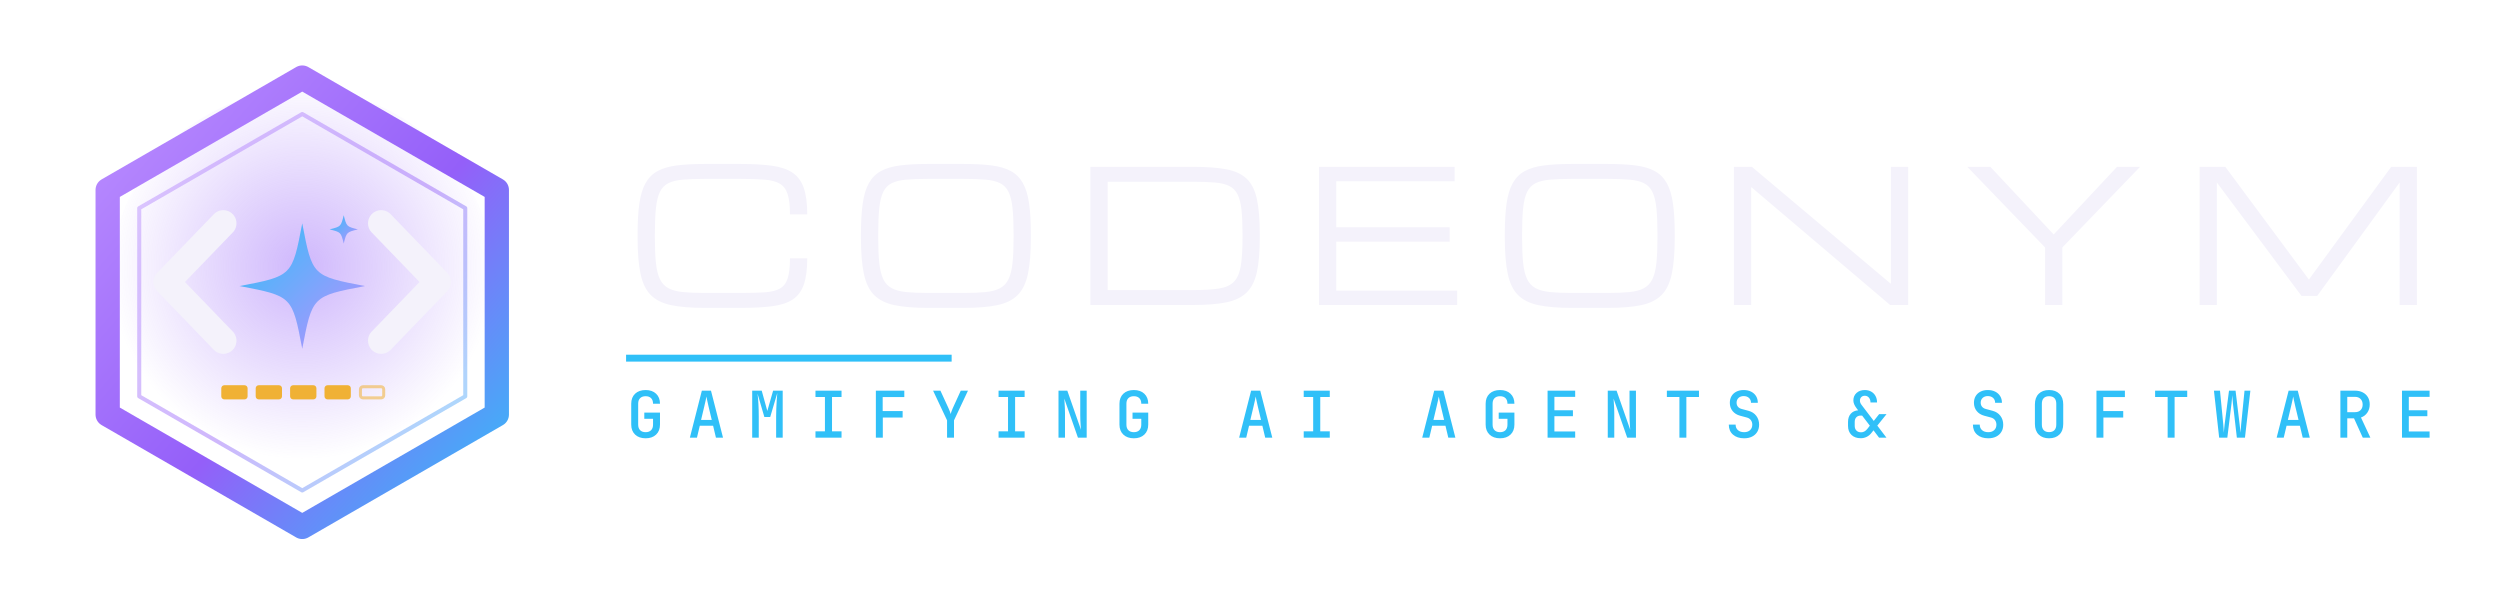
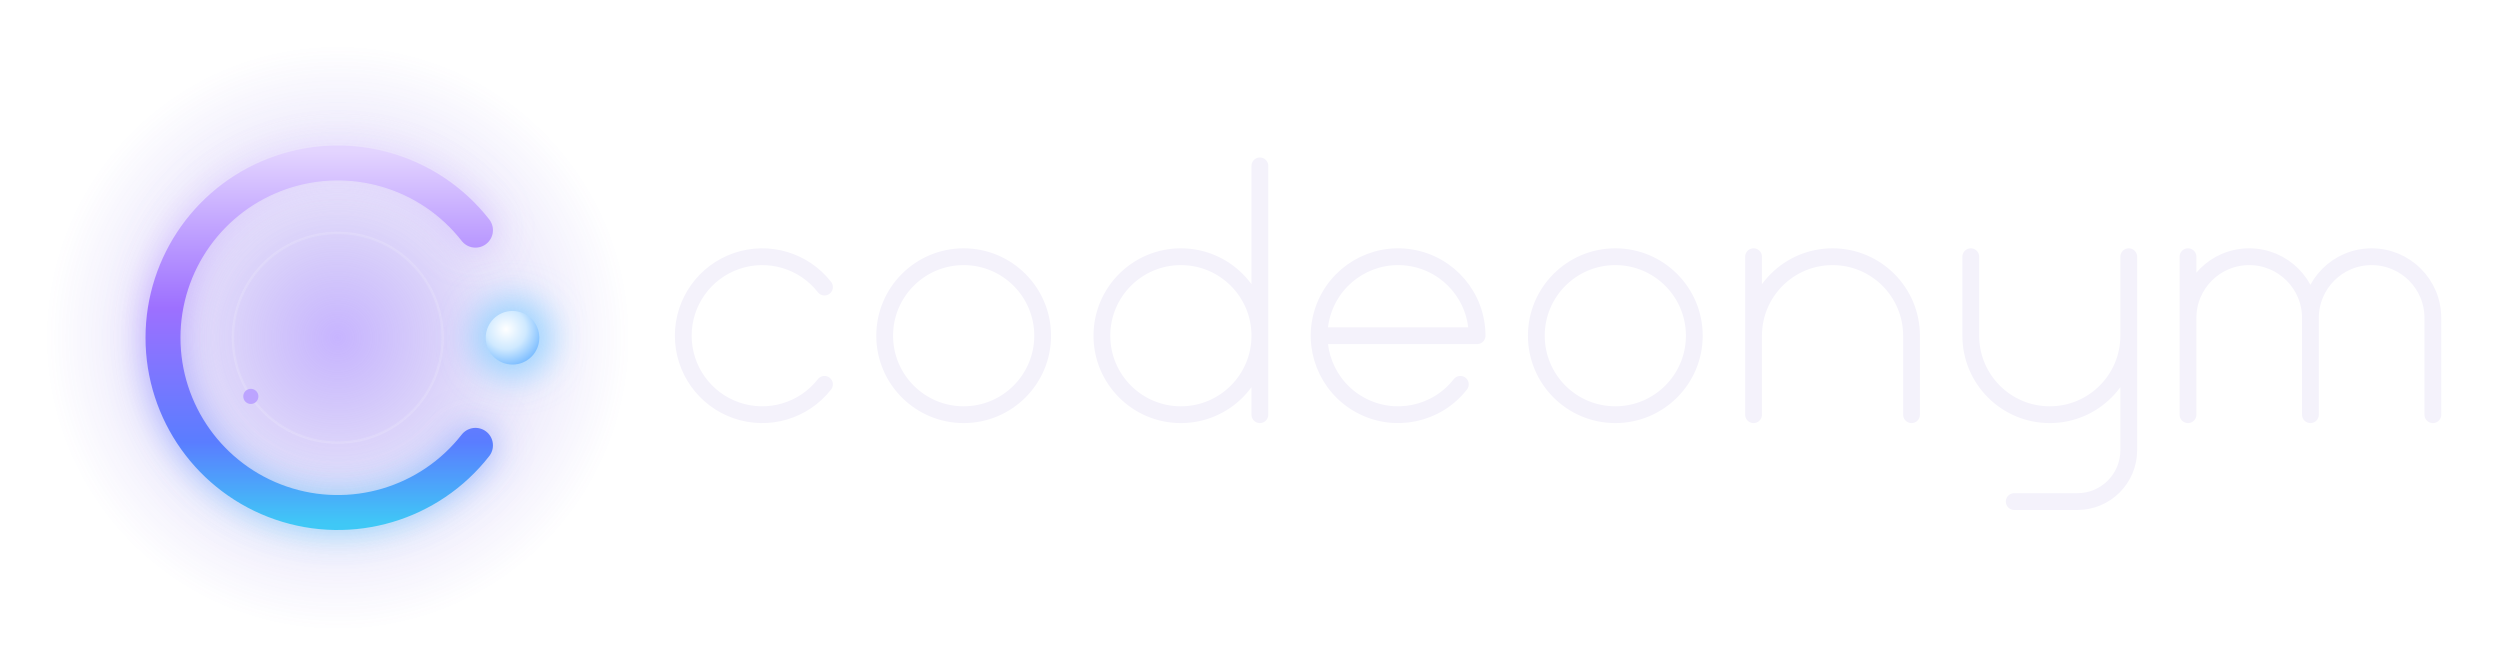
- <svg xmlns="http://www.w3.org/2000/svg" viewBox="0 0 1158 280" width="1158" height="280">
+ <svg xmlns="http://www.w3.org/2000/svg" viewBox="0 0 1266 340" width="1266" height="340">
  <defs>
-     <linearGradient id="m-edge" x1="0" y1="0" x2="1" y2="1">
-       <stop offset="0" stop-color="#bc8fff" />
-       <stop offset=".55" stop-color="#945ff9" />
-       <stop offset="1" stop-color="#30c0f8" />
+     <linearGradient id="m-arc" gradientUnits="userSpaceOnUse" x1="300" y1="96" x2="300" y2="416">
+       <stop offset="0" stop-color="#e3d4ff" />
+       <stop offset=".42" stop-color="#9d70ff" />
+       <stop offset=".78" stop-color="#5a7dff" />
+       <stop offset="1" stop-color="#3fc8f6" />
    </linearGradient>
-     <linearGradient id="m-core" x1="0" y1="0" x2="1" y2="1">
-       <stop offset="0" stop-color="#30c0f8" />
-       <stop offset="1" stop-color="#bc8fff" />
-     </linearGradient>
-     <radialGradient id="m-aura" cx=".5" cy=".46" r=".5">
-       <stop offset="0" stop-color="#945ff9" stop-opacity=".45" />
-       <stop offset="1" stop-color="#945ff9" stop-opacity="0" />
+     <radialGradient id="m-aura" cx=".5" cy=".5" r=".5">
+       <stop offset="0" stop-color="#7a4dff" stop-opacity=".42" />
+       <stop offset=".55" stop-color="#5a3de0" stop-opacity=".14" />
+       <stop offset="1" stop-color="#5a3de0" stop-opacity="0" />
    </radialGradient>
+     <radialGradient id="m-orb" cx=".38" cy=".34" r=".75">
+       <stop offset="0" stop-color="#ffffff" />
+       <stop offset=".5" stop-color="#cfe9ff" />
+       <stop offset="1" stop-color="#6fb6ff" />
+     </radialGradient>
+     <filter id="m-glow" x="-40%" y="-40%" width="180%" height="180%">
+       <feGaussianBlur stdDeviation="16" />
+     </filter>
+     <filter id="m-halo" x="-200%" y="-200%" width="500%" height="500%">
+       <feGaussianBlur stdDeviation="14" />
+     </filter>
  </defs>
-   <g transform="translate(20,20) scale(0.46875)">
-     <circle cx="256" cy="236" r="190" fill="url(#m-aura)" />
-     <path d="M256.00,34.00 L448.26,145.00 L448.26,367.00 L256.00,478.00 L63.74,367.00 L63.74,145.00 Z" fill="none" stroke="url(#m-edge)" stroke-width="24" stroke-linejoin="round" />
-     <path d="M256.00,70.00 L417.08,163.00 L417.08,349.00 L256.00,442.00 L94.92,349.00 L94.92,163.00 Z" fill="none" stroke="url(#m-edge)" stroke-width="4" stroke-linejoin="round" opacity="0.45" />
-     <g fill="none" stroke="#f4f2fb" stroke-width="26" stroke-linecap="round" stroke-linejoin="round">
-       <path d="M178,178 L122,236 L178,294" />
-       <path d="M334,178 L390,236 L334,294" />
-     </g>
-     <path d="M256,178 C265.92,230.08 265.92,230.08 318,240 C265.92,249.92 265.92,249.92 256,302 C246.08,249.92 246.08,249.92 194,240 C246.08,230.08 246.08,230.08 256,178 Z" fill="url(#m-core)" />
-     <path d="M297,170 C299.8,181.2 299.8,181.2 311,184 C299.8,186.8 299.8,186.8 297,198 C294.2,186.8 294.2,186.8 283,184 C294.2,181.2 294.2,181.2 297,170 Z" fill="url(#m-core)" />
-     <rect x="176" y="338" width="26" height="14" rx="3" fill="#f0b135" />
-     <rect x="210" y="338" width="26" height="14" rx="3" fill="#f0b135" />
-     <rect x="244" y="338" width="26" height="14" rx="3" fill="#f0b135" />
-     <rect x="278" y="338" width="26" height="14" rx="3" fill="#f0b135" />
-     <rect x="313.5" y="339.5" width="23" height="11" rx="2.5" fill="none" stroke="#f0b135" stroke-width="3" opacity="0.55" />
+   <g transform="translate(20,20) scale(0.59)">
+     <circle cx="256" cy="256" r="250" fill="url(#m-aura)" />
+     <path d="M374.2,163.65 A150,150 0 1 0 374.2,348.35" fill="none" stroke="url(#m-arc)" stroke-width="30" stroke-linecap="round" filter="url(#m-glow)" opacity=".6" />
+     <circle cx="256" cy="256" r="90" fill="none" stroke="#f4f2fb" stroke-width="2" opacity=".2" />
+     <circle cx="181.39" cy="306.33" r="6.5" fill="#bca4ff" />
+     <path d="M374.2,163.65 A150,150 0 1 0 374.2,348.35" fill="none" stroke="url(#m-arc)" stroke-width="30" stroke-linecap="round" />
+     <circle cx="406" cy="256" r="34.5" fill="#8fd0ff" filter="url(#m-halo)" opacity=".85" />
+     <circle cx="406" cy="256" r="23" fill="url(#m-orb)" />
  </g>
-   <path d="M295.333 110.113V108.447Q295.333 99.947 296.167 94.176Q297.0 88.405 299.042 84.78Q301.083 81.155 304.604 79.238Q308.125 77.322 313.458 76.634Q318.792 75.947 326.292 75.947H343.083Q351.667 75.947 357.562 76.759Q363.458 77.572 367.062 79.968Q370.667 82.363 372.292 87.009Q373.917 91.655 373.917 99.322H365.917Q365.917 93.28 364.833 89.926Q363.75 86.572 361.188 85.072Q358.625 83.572 354.208 83.218Q349.792 82.863 343.083 82.863H326.292Q320.333 82.863 316.25 83.218Q312.167 83.572 309.604 84.843Q307.042 86.113 305.688 88.863Q304.333 91.613 303.833 96.363Q303.333 101.113 303.333 108.447V110.113Q303.333 117.197 303.833 121.863Q304.333 126.53 305.688 129.322Q307.042 132.113 309.604 133.488Q312.167 134.863 316.25 135.28Q320.333 135.697 326.292 135.697H343.083Q349.792 135.697 354.208 135.405Q358.625 135.113 361.188 133.697Q363.75 132.28 364.833 128.968Q365.917 125.655 365.917 119.655H373.917Q373.917 127.322 372.292 131.905Q370.667 136.488 367.062 138.801Q363.458 141.113 357.562 141.863Q351.667 142.613 343.083 142.613H326.292Q316.917 142.613 310.875 141.343Q304.833 140.072 301.438 136.655Q298.042 133.238 296.688 126.822Q295.333 120.405 295.333 110.113ZM429.747 142.613Q420.372 142.613 414.33 141.343Q408.288 140.072 404.892 136.655Q401.497 133.238 400.142 126.822Q398.788 120.405 398.788 110.113V108.447Q398.788 99.947 399.622 94.176Q400.455 88.405 402.497 84.78Q404.538 81.155 408.059 79.238Q411.58 77.322 416.913 76.634Q422.247 75.947 429.747 75.947H446.538Q454.038 75.947 459.372 76.634Q464.705 77.322 468.226 79.238Q471.747 81.155 473.788 84.78Q475.83 88.405 476.663 94.176Q477.497 99.947 477.497 108.447V110.113Q477.497 120.405 476.142 126.822Q474.788 133.238 471.392 136.655Q467.997 140.072 461.955 141.343Q455.913 142.613 446.538 142.613ZM429.747 135.697H446.538Q452.497 135.697 456.58 135.28Q460.663 134.863 463.226 133.488Q465.788 132.113 467.142 129.322Q468.497 126.53 468.997 121.863Q469.497 117.197 469.497 110.113V108.447Q469.497 101.113 468.997 96.363Q468.497 91.613 467.142 88.863Q465.788 86.113 463.226 84.843Q460.663 83.572 456.58 83.218Q452.497 82.863 446.538 82.863H429.747Q423.788 82.863 419.705 83.218Q415.622 83.572 413.059 84.843Q410.497 86.113 409.142 88.863Q407.788 91.613 407.288 96.363Q406.788 101.113 406.788 108.447V110.113Q406.788 117.197 407.288 121.863Q407.788 126.53 409.142 129.322Q410.497 132.113 413.059 133.488Q415.622 134.863 419.705 135.28Q423.788 135.697 429.747 135.697ZM505.077 141.28V77.28H552.577Q561.952 77.28 567.993 78.405Q574.035 79.53 577.431 82.759Q580.827 85.988 582.181 92.155Q583.535 98.322 583.535 108.447V110.113Q583.535 119.905 582.181 126.051Q580.827 132.197 577.431 135.509Q574.035 138.822 567.993 140.051Q561.952 141.28 552.577 141.28ZM513.077 134.363H552.577Q560.035 134.363 564.577 133.655Q569.118 132.947 571.493 130.572Q573.868 128.197 574.702 123.322Q575.535 118.447 575.535 110.113V108.447Q575.535 101.53 575.035 97.03Q574.535 92.53 573.181 89.926Q571.827 87.322 569.264 86.093Q566.702 84.863 562.618 84.53Q558.535 84.197 552.577 84.197H513.077ZM610.948 141.28V77.28H673.782V83.947H618.948V105.28H671.49V111.947H618.948V134.613H674.948V141.28ZM727.987 142.613Q718.612 142.613 712.57 141.343Q706.528 140.072 703.132 136.655Q699.737 133.238 698.382 126.822Q697.028 120.405 697.028 110.113V108.447Q697.028 99.947 697.862 94.176Q698.695 88.405 700.737 84.78Q702.778 81.155 706.299 79.238Q709.82 77.322 715.153 76.634Q720.487 75.947 727.987 75.947H744.778Q752.278 75.947 757.612 76.634Q762.945 77.322 766.466 79.238Q769.987 81.155 772.028 84.78Q774.07 88.405 774.903 94.176Q775.737 99.947 775.737 108.447V110.113Q775.737 120.405 774.382 126.822Q773.028 133.238 769.632 136.655Q766.237 140.072 760.195 141.343Q754.153 142.613 744.778 142.613ZM727.987 135.697H744.778Q750.737 135.697 754.82 135.28Q758.903 134.863 761.466 133.488Q764.028 132.113 765.382 129.322Q766.737 126.53 767.237 121.863Q767.737 117.197 767.737 110.113V108.447Q767.737 101.113 767.237 96.363Q766.737 91.613 765.382 88.863Q764.028 86.113 761.466 84.843Q758.903 83.572 754.82 83.218Q750.737 82.863 744.778 82.863H727.987Q722.028 82.863 717.945 83.218Q713.862 83.572 711.299 84.843Q708.737 86.113 707.382 88.863Q706.028 91.613 705.528 96.363Q705.028 101.113 705.028 108.447V110.113Q705.028 117.197 705.528 121.863Q706.028 126.53 707.382 129.322Q708.737 132.113 711.299 133.488Q713.862 134.863 717.945 135.28Q722.028 135.697 727.987 135.697ZM803.15 141.28V77.28H811.483L875.775 131.405H875.858V77.28H883.858V141.28H875.525L811.233 86.697H811.15V141.28ZM947.272 141.28V114.613L911.272 77.28H921.938L951.272 108.613L980.605 77.28H991.272L955.272 114.613V141.28ZM1018.852 141.28V77.28H1030.768L1069.477 129.488L1107.602 77.28H1119.518V141.28H1111.518V84.53L1073.31 137.072H1066.06L1026.852 84.53V141.28Z" fill="#f4f2fb" />
-   <rect x="290.0" y="164.3" width="150.8" height="3.2" fill="#30c0f8" />
-   <path d="M299.062 203.018Q295.991 203.018 294.188 201.304Q292.385 199.59 292.385 196.669V187.011Q292.385 184.06 294.188 182.361Q295.991 180.662 299.062 180.662Q302.102 180.662 303.906 182.376Q305.709 184.09 305.709 187.011H302.49Q302.49 185.312 301.58 184.418Q300.671 183.524 299.062 183.524Q297.422 183.524 296.513 184.418Q295.604 185.312 295.604 186.981V196.669Q295.604 198.368 296.513 199.277Q297.422 200.186 299.062 200.186Q300.671 200.186 301.58 199.277Q302.49 198.368 302.49 196.669V193.986H298.436V191.125H305.709V196.669Q305.709 199.59 303.906 201.304Q302.102 203.018 299.062 203.018ZM319.551 202.72 325.095 180.96H329.328L334.902 202.72H331.623L330.311 197.205H324.141L322.83 202.72ZM324.737 194.523H329.686L328.195 188.263Q327.808 186.594 327.554 185.372Q327.301 184.149 327.211 183.673Q327.122 184.149 326.884 185.372Q326.645 186.594 326.228 188.233ZM348.416 202.72V180.96H352.827L355.421 190.35L358.104 180.96H362.545V202.72H359.505V193.003Q359.505 191.333 359.579 189.381Q359.654 187.428 359.773 185.521Q359.892 183.613 360.041 182.063L356.762 193.152H354.05L350.89 182.331Q351.158 184.448 351.307 187.19Q351.456 189.932 351.456 193.003V202.72ZM377.728 202.72V199.799H382.11V183.881H377.728V180.96H389.8V183.881H385.389V199.799H389.8V202.72ZM405.699 202.72V180.96H418.874V183.911H408.859V190.409H418.099V193.39H408.918V202.72ZM438.678 202.72V194.702L432.209 180.96H435.607L439.393 189.187Q439.781 189.992 440.019 190.707Q440.257 191.423 440.347 191.78Q440.436 191.423 440.675 190.707Q440.913 189.992 441.271 189.187L445.027 180.96H448.365L441.897 194.702V202.72ZM462.535 202.72V199.799H466.917V183.881H462.535V180.96H474.607V183.881H470.196V199.799H474.607V202.72ZM490.297 202.72V180.96H494.381L500.7 199.054Q500.641 198.219 500.551 197.027Q500.462 195.834 500.417 194.553Q500.372 193.271 500.372 192.198V180.96H503.353V202.72H499.299L492.98 184.626Q493.04 185.431 493.114 186.579Q493.189 187.726 493.248 188.978Q493.308 190.23 493.308 191.303V202.72ZM525.213 203.018Q522.143 203.018 520.34 201.304Q518.536 199.59 518.536 196.669V187.011Q518.536 184.06 520.34 182.361Q522.143 180.662 525.213 180.662Q528.254 180.662 530.057 182.376Q531.861 184.09 531.861 187.011H528.641Q528.641 185.312 527.732 184.418Q526.823 183.524 525.213 183.524Q523.574 183.524 522.665 184.418Q521.756 185.312 521.756 186.981V196.669Q521.756 198.368 522.665 199.277Q523.574 200.186 525.213 200.186Q526.823 200.186 527.732 199.277Q528.641 198.368 528.641 196.669V193.986H524.587V191.125H531.861V196.669Q531.861 199.59 530.057 201.304Q528.254 203.018 525.213 203.018ZM573.971 202.72 579.516 180.96H583.749L589.323 202.72H586.044L584.732 197.205H578.562L577.25 202.72ZM579.158 194.523H584.106L582.616 188.263Q582.228 186.594 581.975 185.372Q581.722 184.149 581.632 183.673Q581.543 184.149 581.304 185.372Q581.066 186.594 580.648 188.233ZM603.88 202.72V199.799H608.262V183.881H603.88V180.96H615.952V183.881H611.541V199.799H615.952V202.72ZM658.778 202.72 664.323 180.96H668.555L674.13 202.72H670.851L669.539 197.205H663.369L662.057 202.72ZM663.965 194.523H668.913L667.423 188.263Q667.035 186.594 666.782 185.372Q666.528 184.149 666.439 183.673Q666.35 184.149 666.111 185.372Q665.873 186.594 665.455 188.233ZM694.827 203.018Q691.757 203.018 689.954 201.304Q688.15 199.59 688.15 196.669V187.011Q688.15 184.06 689.954 182.361Q691.757 180.662 694.827 180.662Q697.868 180.662 699.671 182.376Q701.474 184.09 701.474 187.011H698.255Q698.255 185.312 697.346 184.418Q696.437 183.524 694.827 183.524Q693.188 183.524 692.279 184.418Q691.369 185.312 691.369 186.981V196.669Q691.369 198.368 692.279 199.277Q693.188 200.186 694.827 200.186Q696.437 200.186 697.346 199.277Q698.255 198.368 698.255 196.669V193.986H694.201V191.125H701.474V196.669Q701.474 199.59 699.671 201.304Q697.868 203.018 694.827 203.018ZM716.836 202.72V180.96H729.624V183.822H719.996V190.022H728.581V192.794H719.996V199.858H729.624V202.72ZM744.718 202.72V180.96H748.802L755.121 199.054Q755.061 198.219 754.972 197.027Q754.883 195.834 754.838 194.553Q754.793 193.271 754.793 192.198V180.96H757.774V202.72H753.72L747.401 184.626Q747.46 185.431 747.535 186.579Q747.609 187.726 747.669 188.978Q747.729 190.23 747.729 191.303V202.72ZM777.905 202.72V183.881H772.093V180.96H786.967V183.881H781.125V202.72ZM807.873 203.018Q804.654 203.018 802.716 201.319Q800.779 199.62 800.779 196.669H803.939Q803.939 198.308 805.012 199.247Q806.085 200.186 807.873 200.186Q809.632 200.186 810.645 199.232Q811.659 198.279 811.659 196.699Q811.659 195.506 811.003 194.612Q810.347 193.718 809.125 193.39L805.995 192.555Q803.79 191.959 802.523 190.379Q801.256 188.8 801.256 186.594Q801.256 184.805 802.046 183.479Q802.836 182.152 804.296 181.407Q805.757 180.662 807.694 180.662Q809.632 180.662 811.108 181.407Q812.583 182.152 813.403 183.479Q814.222 184.805 814.222 186.564H811.063Q811.063 185.163 810.124 184.313Q809.185 183.464 807.694 183.464Q806.204 183.464 805.295 184.313Q804.386 185.163 804.386 186.534Q804.386 187.637 804.997 188.382Q805.608 189.127 806.711 189.426L809.93 190.29Q812.196 190.886 813.507 192.615Q814.819 194.344 814.819 196.699Q814.819 198.636 813.954 200.052Q813.09 201.468 811.54 202.243Q809.99 203.018 807.873 203.018ZM861.907 202.988Q859.195 202.988 857.6 201.453Q856.005 199.918 856.005 197.265V195.447Q856.005 193.092 857.257 191.661Q858.509 190.23 860.685 190.052L859.94 189.068Q858.479 187.16 858.479 185.491Q858.479 183.345 859.955 182.003Q861.43 180.662 863.785 180.662Q865.455 180.662 866.736 181.392Q868.018 182.123 868.733 183.419Q869.449 184.716 869.449 186.415H866.408Q866.408 185.044 865.678 184.179Q864.948 183.315 863.785 183.315Q862.772 183.315 862.146 183.941Q861.52 184.567 861.52 185.58Q861.52 186.594 862.295 187.577L867.929 194.97L870.403 191.84H873.831L869.568 197.146L873.801 202.72H870.373L867.809 199.322L866.885 200.484Q865.961 201.707 864.65 202.347Q863.338 202.988 861.907 202.988ZM862.056 200.246Q862.921 200.246 863.636 199.829Q864.352 199.411 864.948 198.666L866.11 197.176L862.533 192.496H861.878Q860.596 192.496 859.851 193.286Q859.105 194.076 859.105 195.447V197.265Q859.105 198.636 859.895 199.441Q860.685 200.246 862.056 200.246ZM920.949 203.018Q917.73 203.018 915.792 201.319Q913.855 199.62 913.855 196.669H917.014Q917.014 198.308 918.088 199.247Q919.161 200.186 920.949 200.186Q922.708 200.186 923.721 199.232Q924.735 198.279 924.735 196.699Q924.735 195.506 924.079 194.612Q923.423 193.718 922.201 193.39L919.071 192.555Q916.865 191.959 915.599 190.379Q914.332 188.8 914.332 186.594Q914.332 184.805 915.122 183.479Q915.912 182.152 917.372 181.407Q918.833 180.662 920.77 180.662Q922.708 180.662 924.183 181.407Q925.659 182.152 926.479 183.479Q927.298 184.805 927.298 186.564H924.139Q924.139 185.163 923.2 184.313Q922.261 183.464 920.77 183.464Q919.28 183.464 918.371 184.313Q917.462 185.163 917.462 186.534Q917.462 187.637 918.073 188.382Q918.684 189.127 919.787 189.426L923.006 190.29Q925.271 190.886 926.583 192.615Q927.894 194.344 927.894 196.699Q927.894 198.636 927.03 200.052Q926.166 201.468 924.616 202.243Q923.066 203.018 920.949 203.018ZM949.129 203.018Q946.088 203.018 944.33 201.274Q942.571 199.531 942.571 196.371V187.309Q942.571 184.149 944.33 182.406Q946.088 180.662 949.129 180.662Q952.169 180.662 953.928 182.406Q955.687 184.149 955.687 187.279V196.371Q955.687 199.531 953.928 201.274Q952.169 203.018 949.129 203.018ZM949.129 200.156Q950.738 200.156 951.603 199.262Q952.467 198.368 952.467 196.669V187.011Q952.467 185.312 951.618 184.418Q950.768 183.524 949.129 183.524Q947.489 183.524 946.64 184.418Q945.79 185.312 945.79 187.011V196.669Q945.79 198.368 946.655 199.262Q947.519 200.156 949.129 200.156ZM971.078 202.72V180.96H984.254V183.911H974.238V190.409H983.479V193.39H974.298V202.72ZM1004.057 202.72V183.881H998.244V180.96H1013.119V183.881H1007.276V202.72ZM1027.914 202.72 1025.5 180.96H1028.302L1029.822 196.58Q1029.912 197.474 1029.971 198.606Q1030.031 199.739 1030.061 200.455Q1030.15 199.739 1030.239 198.606Q1030.329 197.474 1030.448 196.58L1032.475 180.96H1035.515L1037.393 196.58Q1037.483 197.474 1037.617 198.606Q1037.751 199.739 1037.811 200.455Q1037.87 199.739 1037.945 198.606Q1038.019 197.474 1038.109 196.58L1039.659 180.96H1042.371L1039.867 202.72H1036.112L1034.293 186.892Q1034.204 185.968 1034.114 184.865Q1034.025 183.762 1033.965 183.076Q1033.906 183.762 1033.831 184.865Q1033.757 185.968 1033.638 186.892L1031.7 202.72ZM1054.544 202.72 1060.088 180.96H1064.321L1069.895 202.72H1066.616L1065.305 197.205H1059.134L1057.823 202.72ZM1059.731 194.523H1064.679L1063.188 188.263Q1062.801 186.594 1062.547 185.372Q1062.294 184.149 1062.205 183.673Q1062.115 184.149 1061.877 185.372Q1061.638 186.594 1061.221 188.233ZM1084.065 202.72V180.96H1090.861Q1092.888 180.96 1094.423 181.75Q1095.958 182.54 1096.808 183.971Q1097.657 185.401 1097.657 187.339Q1097.657 189.515 1096.554 191.125Q1095.452 192.734 1093.603 193.39L1097.955 202.72H1094.438L1090.384 193.778H1087.254V202.72ZM1087.254 190.916H1090.861Q1092.471 190.916 1093.425 189.962Q1094.378 189.008 1094.378 187.399Q1094.378 185.759 1093.41 184.79Q1092.441 183.822 1090.861 183.822H1087.254ZM1112.602 202.72V180.96H1125.39V183.822H1115.762V190.022H1124.346V192.794H1115.762V199.858H1125.39V202.72Z" fill="#30c0f8" />
+   <path transform="translate(346,210) scale(1)" d="M71.52,-64.63 A40,40 0 1 0 71.52,-15.37 M102,-40 a40,40 0 1 0 80,0 a40,40 0 1 0 -80,0 M212,-40 a40,40 0 1 0 80,0 a40,40 0 1 0 -80,0 M292,-126 V0 M322,-40 H402 A40,40 0 1 0 393.52,-15.37 M432,-40 a40,40 0 1 0 80,0 a40,40 0 1 0 -80,0 M542,-80 V0 M542,-40 A40,40 0 0 1 622,-40 V0 M652,-80 V-40 A40,40 0 0 0 732,-40 M732,-80 V18 a26,26 0 0 1 -26,26 H674 M762,-80 V0 M762,-49 A31,31 0 0 1 824,-49 V0 M824,-49 A31,31 0 0 1 886,-49 V0" fill="none" stroke="#f4f2fb" stroke-width="8.5" stroke-linecap="round" stroke-linejoin="round" />
</svg>
